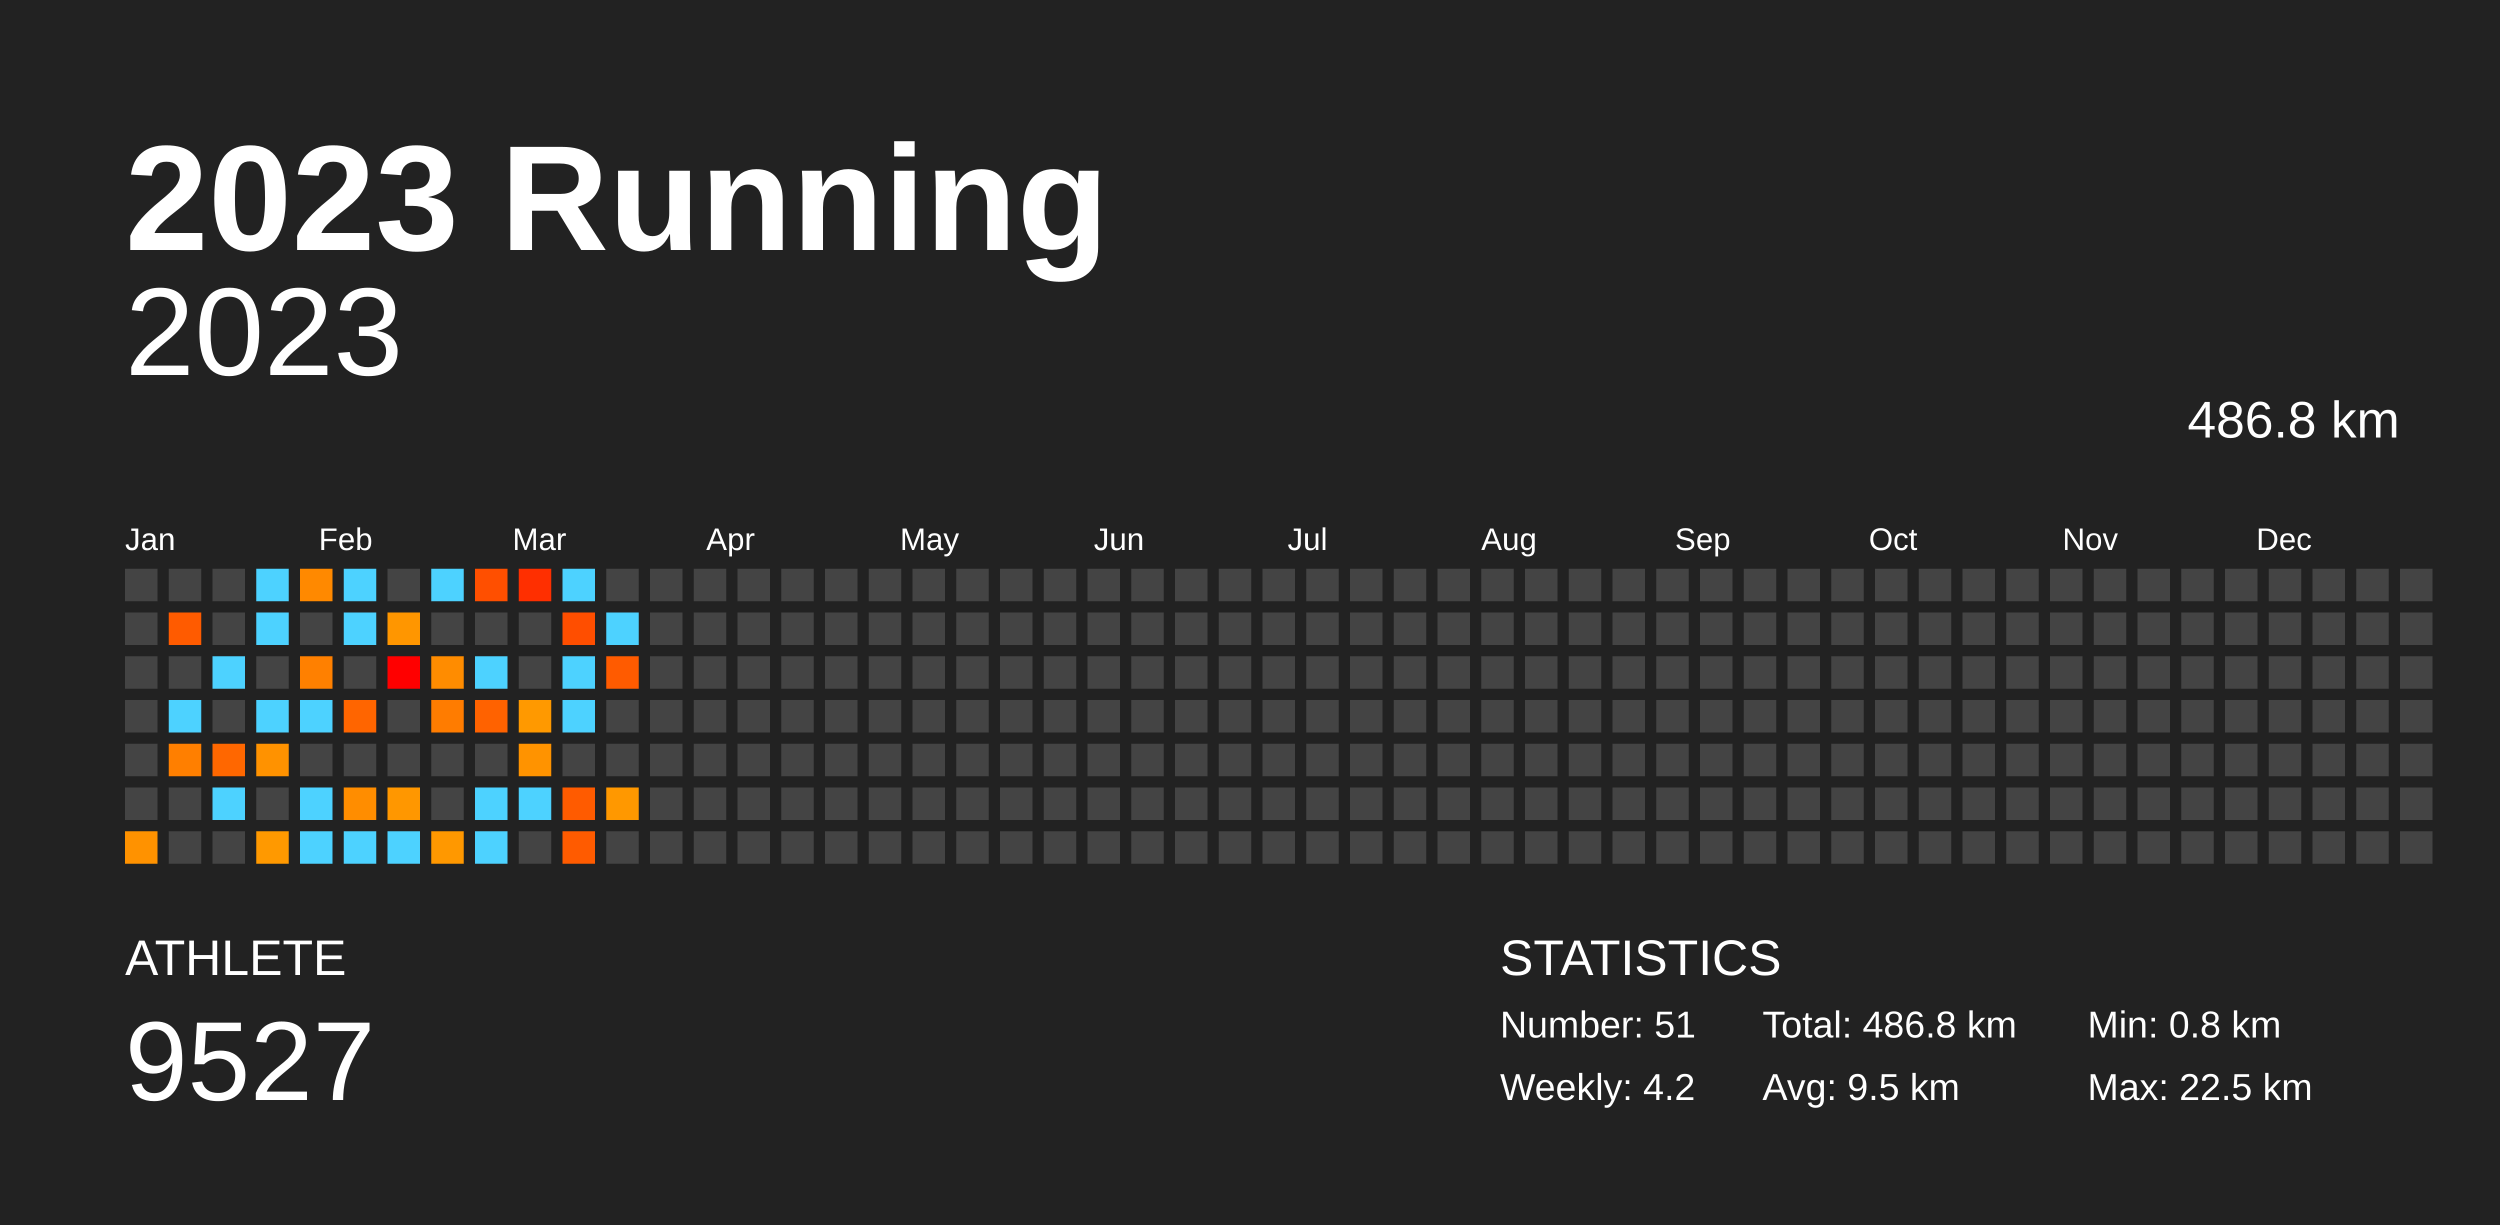
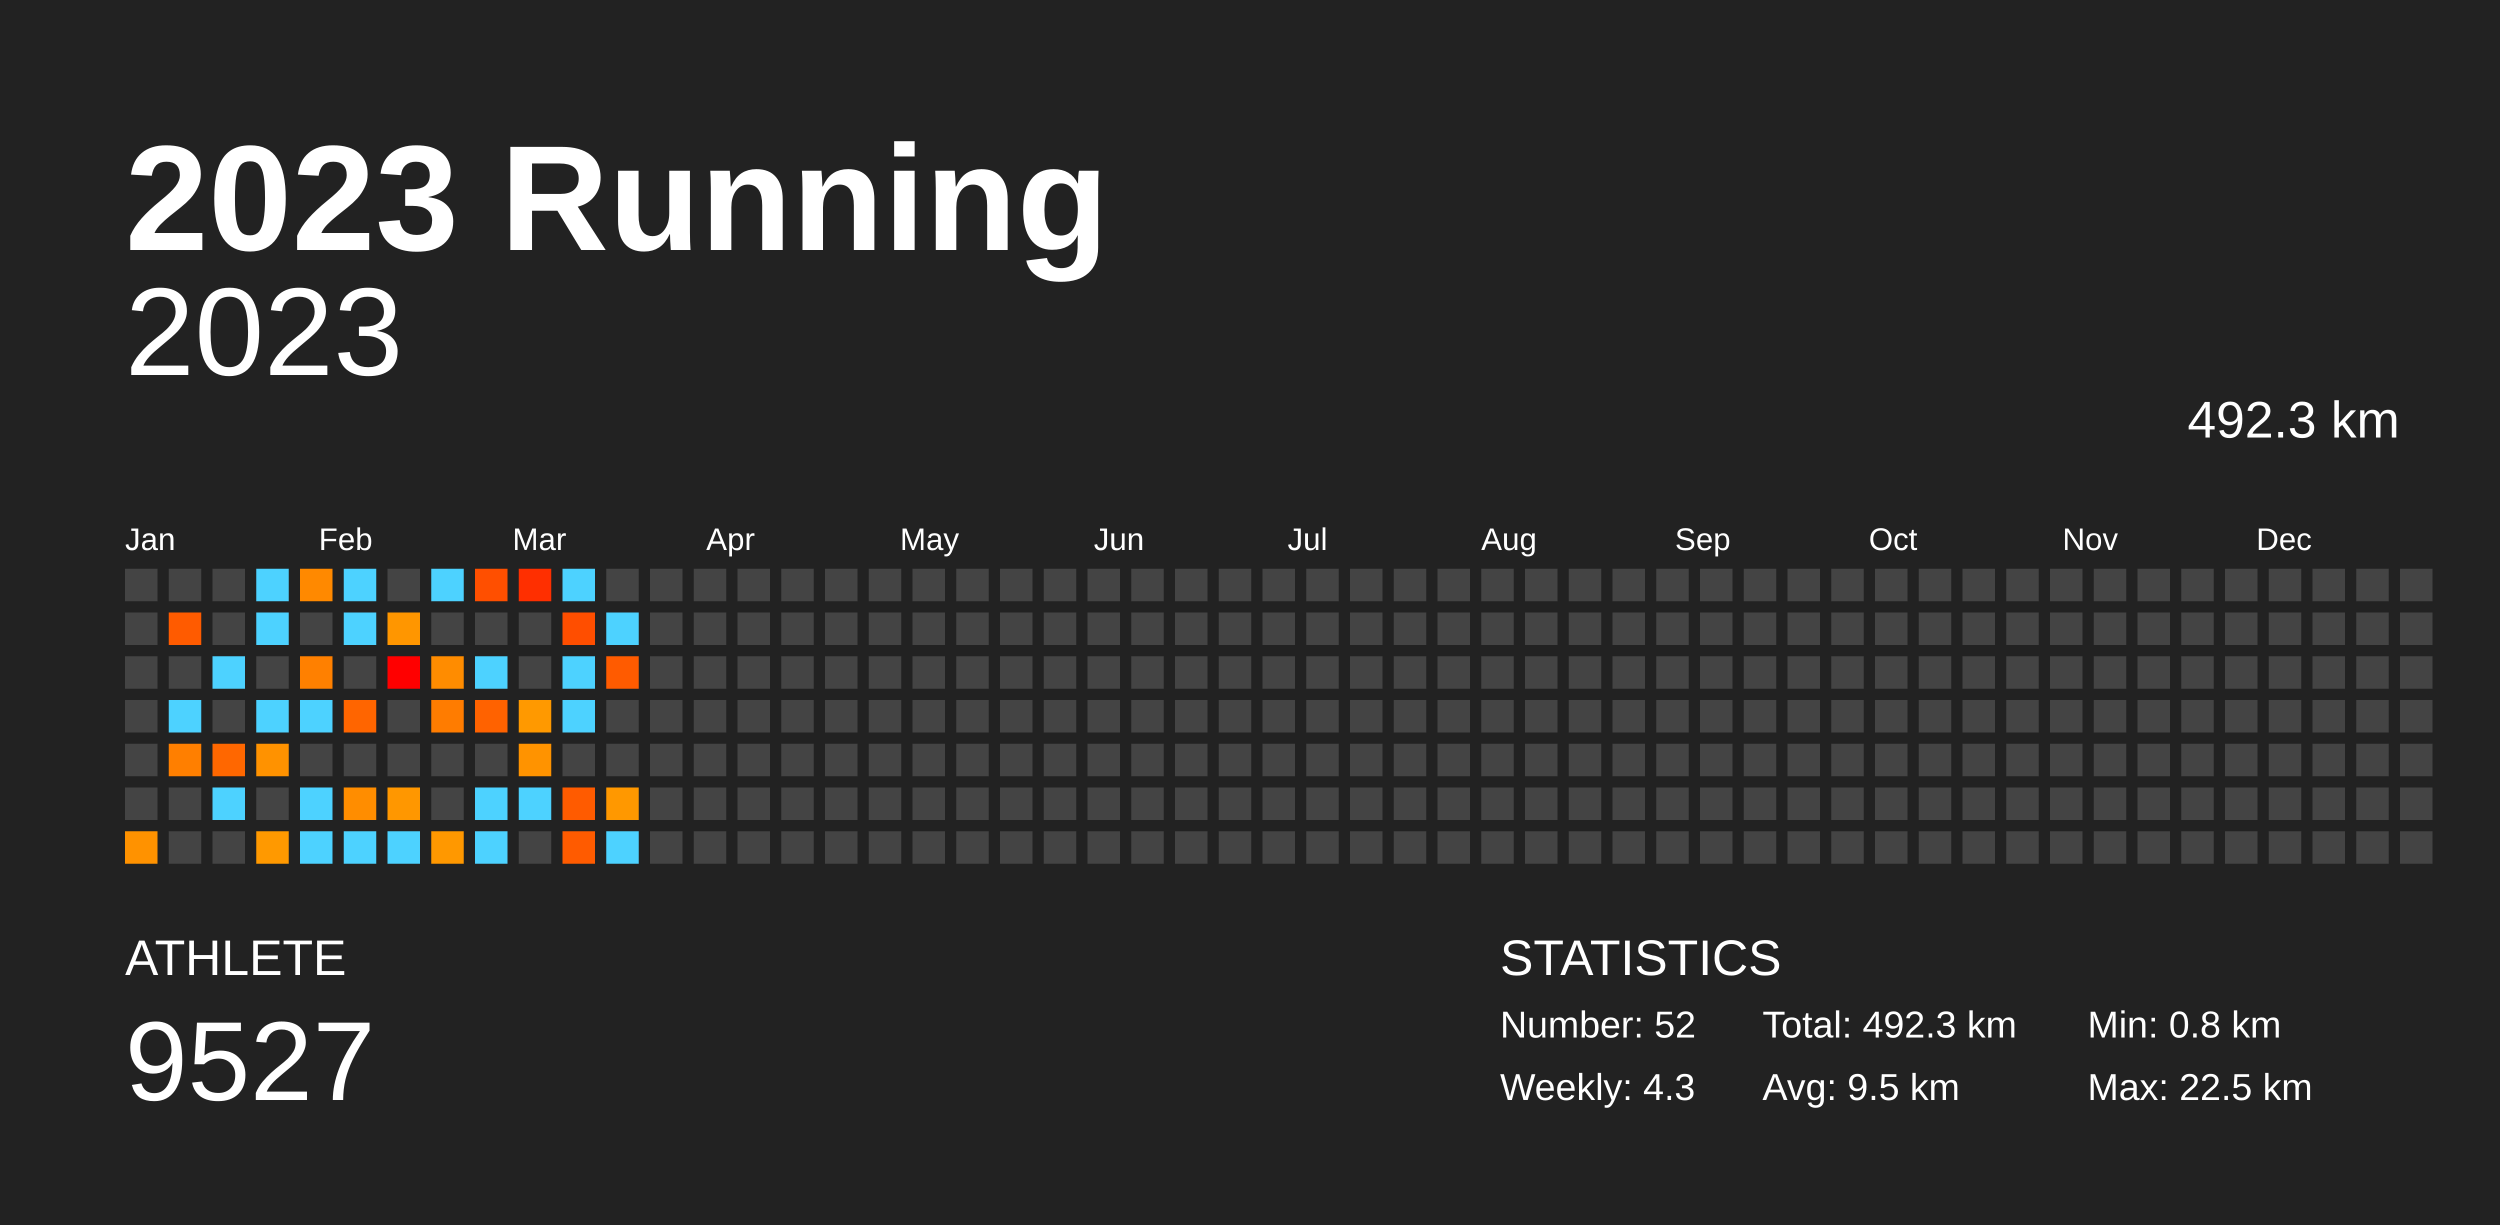
<svg xmlns="http://www.w3.org/2000/svg" baseProfile="full" height="98mm" version="1.1" viewBox="0,0,200,98" width="200mm">
  <defs />
  <rect fill="#222222" height="98" width="200" x="0" y="0" />
  <text fill="#FFFFFF" style="font-size:12px; font-family:Arial; font-weight:bold;" x="10" y="20">2023 Running</text>
  <text fill="#FFFFFF" style="font-size:4px; font-family:Arial" x="10" y="78">ATHLETE</text>
  <text fill="#FFFFFF" style="font-size:9px; font-family:Arial" x="10" y="88">9527</text>
  <text fill="#FFFFFF" style="font-size:4px; font-family:Arial" x="120" y="78">STATISTICS</text>
-   <text fill="#FFFFFF" style="font-size:3px; font-family:Arial" x="120" y="83">Number: 51</text>
-   <text fill="#FFFFFF" style="font-size:3px; font-family:Arial" x="120" y="88">Weekly: 4.2</text>
-   <text fill="#FFFFFF" style="font-size:3px; font-family:Arial" x="141" y="83">Total: 486.8 km</text>
+   <text fill="#FFFFFF" style="font-size:3px; font-family:Arial" x="120" y="83">Number: 52</text>
+   <text fill="#FFFFFF" style="font-size:3px; font-family:Arial" x="120" y="88">Weekly: 4.3</text>
+   <text fill="#FFFFFF" style="font-size:3px; font-family:Arial" x="141" y="83">Total: 492.3 km</text>
  <text fill="#FFFFFF" style="font-size:3px; font-family:Arial" x="141" y="88">Avg: 9.5 km</text>
  <text fill="#FFFFFF" style="font-size:3px; font-family:Arial" x="167" y="83">Min: 0.8 km</text>
  <text fill="#FFFFFF" style="font-size:3px; font-family:Arial" x="167" y="88">Max: 22.5 km</text>
  <text alignment-baseline="hanging" fill="#FFFFFF" style="font-size:10.0px; font-family:Arial;" x="10" y="30">2023</text>
-   <text alignment-baseline="hanging" fill="#FFFFFF" style="font-size:4.125px; font-family:Arial;" x="175" y="35">486.8 km</text>
+   <text alignment-baseline="hanging" fill="#FFFFFF" style="font-size:4.125px; font-family:Arial;" x="175" y="35">492.3 km</text>
  <text fill="#FFFFFF" style="font-size:2.5px; font-family:Arial" x="10.0" y="44">Jan</text>
  <text fill="#FFFFFF" style="font-size:2.5px; font-family:Arial" x="25.5" y="44">Feb</text>
  <text fill="#FFFFFF" style="font-size:2.5px; font-family:Arial" x="41.0" y="44">Mar</text>
  <text fill="#FFFFFF" style="font-size:2.5px; font-family:Arial" x="56.5" y="44">Apr</text>
  <text fill="#FFFFFF" style="font-size:2.5px; font-family:Arial" x="72.0" y="44">May</text>
  <text fill="#FFFFFF" style="font-size:2.5px; font-family:Arial" x="87.5" y="44">Jun</text>
  <text fill="#FFFFFF" style="font-size:2.5px; font-family:Arial" x="103.0" y="44">Jul</text>
  <text fill="#FFFFFF" style="font-size:2.5px; font-family:Arial" x="118.5" y="44">Aug</text>
  <text fill="#FFFFFF" style="font-size:2.5px; font-family:Arial" x="134.0" y="44">Sep</text>
  <text fill="#FFFFFF" style="font-size:2.5px; font-family:Arial" x="149.5" y="44">Oct</text>
  <text fill="#FFFFFF" style="font-size:2.5px; font-family:Arial" x="165.0" y="44">Nov</text>
  <text fill="#FFFFFF" style="font-size:2.5px; font-family:Arial" x="180.5" y="44">Dec</text>
  <rect fill="#444444" height="2.6" width="2.6" x="10.0" y="45.5" />
  <rect fill="#444444" height="2.6" width="2.6" x="10.0" y="49.0" />
  <rect fill="#444444" height="2.6" width="2.6" x="10.0" y="52.5" />
  <rect fill="#444444" height="2.6" width="2.6" x="10.0" y="56.0" />
  <rect fill="#444444" height="2.6" width="2.6" x="10.0" y="59.5" />
  <rect fill="#444444" height="2.6" width="2.6" x="10.0" y="63.0" />
  <rect fill="#ff9200" height="2.6" width="2.6" x="10.0" y="66.5" />
  <rect fill="#444444" height="2.6" width="2.6" x="13.5" y="45.5" />
  <rect fill="#ff5b00" height="2.6" width="2.6" x="13.5" y="49.0" />
  <rect fill="#444444" height="2.6" width="2.6" x="13.5" y="52.5" />
  <rect fill="#4dd2ff" height="2.6" width="2.6" x="13.5" y="56.0" />
  <rect fill="#ff7f00" height="2.6" width="2.6" x="13.5" y="59.5" />
  <rect fill="#444444" height="2.6" width="2.6" x="13.5" y="63.0" />
  <rect fill="#444444" height="2.6" width="2.6" x="13.5" y="66.5" />
  <rect fill="#444444" height="2.6" width="2.6" x="17.0" y="45.5" />
  <rect fill="#444444" height="2.6" width="2.6" x="17.0" y="49.0" />
  <rect fill="#4dd2ff" height="2.6" width="2.6" x="17.0" y="52.5" />
  <rect fill="#444444" height="2.6" width="2.6" x="17.0" y="56.0" />
  <rect fill="#ff6700" height="2.6" width="2.6" x="17.0" y="59.5" />
  <rect fill="#4dd2ff" height="2.6" width="2.6" x="17.0" y="63.0" />
  <rect fill="#444444" height="2.6" width="2.6" x="17.0" y="66.5" />
  <rect fill="#4dd2ff" height="2.6" width="2.6" x="20.5" y="45.5" />
  <rect fill="#4dd2ff" height="2.6" width="2.6" x="20.5" y="49.0" />
  <rect fill="#444444" height="2.6" width="2.6" x="20.5" y="52.5" />
  <rect fill="#4dd2ff" height="2.6" width="2.6" x="20.5" y="56.0" />
  <rect fill="#ff9200" height="2.6" width="2.6" x="20.5" y="59.5" />
  <rect fill="#444444" height="2.6" width="2.6" x="20.5" y="63.0" />
  <rect fill="#ff9900" height="2.6" width="2.6" x="20.5" y="66.5" />
  <rect fill="#ff8900" height="2.6" width="2.6" x="24.0" y="45.5" />
  <rect fill="#444444" height="2.6" width="2.6" x="24.0" y="49.0" />
  <rect fill="#ff8000" height="2.6" width="2.6" x="24.0" y="52.5" />
  <rect fill="#4dd2ff" height="2.6" width="2.6" x="24.0" y="56.0" />
  <rect fill="#444444" height="2.6" width="2.6" x="24.0" y="59.5" />
  <rect fill="#4dd2ff" height="2.6" width="2.6" x="24.0" y="63.0" />
  <rect fill="#4dd2ff" height="2.6" width="2.6" x="24.0" y="66.5" />
  <rect fill="#4dd2ff" height="2.6" width="2.6" x="27.5" y="45.5" />
  <rect fill="#4dd2ff" height="2.6" width="2.6" x="27.5" y="49.0" />
  <rect fill="#444444" height="2.6" width="2.6" x="27.5" y="52.5" />
  <rect fill="#ff6500" height="2.6" width="2.6" x="27.5" y="56.0" />
  <rect fill="#444444" height="2.6" width="2.6" x="27.5" y="59.5" />
  <rect fill="#ff8d00" height="2.6" width="2.6" x="27.5" y="63.0" />
  <rect fill="#4dd2ff" height="2.6" width="2.6" x="27.5" y="66.5" />
  <rect fill="#444444" height="2.6" width="2.6" x="31.0" y="45.5" />
  <rect fill="#ff9600" height="2.6" width="2.6" x="31.0" y="49.0" />
  <rect fill="red" height="2.6" width="2.6" x="31.0" y="52.5" />
  <rect fill="#444444" height="2.6" width="2.6" x="31.0" y="56.0" />
  <rect fill="#444444" height="2.6" width="2.6" x="31.0" y="59.5" />
  <rect fill="#ff9700" height="2.6" width="2.6" x="31.0" y="63.0" />
  <rect fill="#4dd2ff" height="2.6" width="2.6" x="31.0" y="66.5" />
  <rect fill="#4dd2ff" height="2.6" width="2.6" x="34.5" y="45.5" />
  <rect fill="#444444" height="2.6" width="2.6" x="34.5" y="49.0" />
  <rect fill="#ff8c00" height="2.6" width="2.6" x="34.5" y="52.5" />
  <rect fill="#ff7c00" height="2.6" width="2.6" x="34.5" y="56.0" />
  <rect fill="#444444" height="2.6" width="2.6" x="34.5" y="59.5" />
  <rect fill="#444444" height="2.6" width="2.6" x="34.5" y="63.0" />
  <rect fill="#ff9800" height="2.6" width="2.6" x="34.5" y="66.5" />
  <rect fill="#ff4f00" height="2.6" width="2.6" x="38.0" y="45.5" />
  <rect fill="#444444" height="2.6" width="2.6" x="38.0" y="49.0" />
  <rect fill="#4dd2ff" height="2.6" width="2.6" x="38.0" y="52.5" />
  <rect fill="#ff6200" height="2.6" width="2.6" x="38.0" y="56.0" />
  <rect fill="#444444" height="2.6" width="2.6" x="38.0" y="59.5" />
  <rect fill="#4dd2ff" height="2.6" width="2.6" x="38.0" y="63.0" />
  <rect fill="#4dd2ff" height="2.6" width="2.6" x="38.0" y="66.5" />
  <rect fill="#ff2f00" height="2.6" width="2.6" x="41.5" y="45.5" />
  <rect fill="#444444" height="2.6" width="2.6" x="41.5" y="49.0" />
  <rect fill="#444444" height="2.6" width="2.6" x="41.5" y="52.5" />
  <rect fill="#ff9900" height="2.6" width="2.6" x="41.5" y="56.0" />
  <rect fill="#ff9300" height="2.6" width="2.6" x="41.5" y="59.5" />
  <rect fill="#4dd2ff" height="2.6" width="2.6" x="41.5" y="63.0" />
  <rect fill="#444444" height="2.6" width="2.6" x="41.5" y="66.5" />
  <rect fill="#4dd2ff" height="2.6" width="2.6" x="45.0" y="45.5" />
  <rect fill="#ff4e00" height="2.6" width="2.6" x="45.0" y="49.0" />
  <rect fill="#4dd2ff" height="2.6" width="2.6" x="45.0" y="52.5" />
  <rect fill="#4dd2ff" height="2.6" width="2.6" x="45.0" y="56.0" />
  <rect fill="#444444" height="2.6" width="2.6" x="45.0" y="59.5" />
  <rect fill="#ff5b00" height="2.6" width="2.6" x="45.0" y="63.0" />
  <rect fill="#ff5b00" height="2.6" width="2.6" x="45.0" y="66.5" />
  <rect fill="#444444" height="2.6" width="2.6" x="48.5" y="45.5" />
  <rect fill="#4dd2ff" height="2.6" width="2.6" x="48.5" y="49.0" />
  <rect fill="#ff5b00" height="2.6" width="2.6" x="48.5" y="52.5" />
  <rect fill="#444444" height="2.6" width="2.6" x="48.5" y="56.0" />
  <rect fill="#444444" height="2.6" width="2.6" x="48.5" y="59.5" />
  <rect fill="#ff9800" height="2.6" width="2.6" x="48.5" y="63.0" />
-   <rect fill="#444444" height="2.6" width="2.6" x="48.5" y="66.5" />
+   <rect fill="#4dd2ff" height="2.6" width="2.6" x="48.5" y="66.5" />
  <rect fill="#444444" height="2.6" width="2.6" x="52.0" y="45.5" />
  <rect fill="#444444" height="2.6" width="2.6" x="52.0" y="49.0" />
  <rect fill="#444444" height="2.6" width="2.6" x="52.0" y="52.5" />
  <rect fill="#444444" height="2.6" width="2.6" x="52.0" y="56.0" />
  <rect fill="#444444" height="2.6" width="2.6" x="52.0" y="59.5" />
  <rect fill="#444444" height="2.6" width="2.6" x="52.0" y="63.0" />
  <rect fill="#444444" height="2.6" width="2.6" x="52.0" y="66.5" />
  <rect fill="#444444" height="2.6" width="2.6" x="55.5" y="45.5" />
  <rect fill="#444444" height="2.6" width="2.6" x="55.5" y="49.0" />
  <rect fill="#444444" height="2.6" width="2.6" x="55.5" y="52.5" />
  <rect fill="#444444" height="2.6" width="2.6" x="55.5" y="56.0" />
  <rect fill="#444444" height="2.6" width="2.6" x="55.5" y="59.5" />
  <rect fill="#444444" height="2.6" width="2.6" x="55.5" y="63.0" />
  <rect fill="#444444" height="2.6" width="2.6" x="55.5" y="66.5" />
  <rect fill="#444444" height="2.6" width="2.6" x="59.0" y="45.5" />
  <rect fill="#444444" height="2.6" width="2.6" x="59.0" y="49.0" />
  <rect fill="#444444" height="2.6" width="2.6" x="59.0" y="52.5" />
  <rect fill="#444444" height="2.6" width="2.6" x="59.0" y="56.0" />
  <rect fill="#444444" height="2.6" width="2.6" x="59.0" y="59.5" />
  <rect fill="#444444" height="2.6" width="2.6" x="59.0" y="63.0" />
  <rect fill="#444444" height="2.6" width="2.6" x="59.0" y="66.5" />
  <rect fill="#444444" height="2.6" width="2.6" x="62.5" y="45.5" />
  <rect fill="#444444" height="2.6" width="2.6" x="62.5" y="49.0" />
  <rect fill="#444444" height="2.6" width="2.6" x="62.5" y="52.5" />
  <rect fill="#444444" height="2.6" width="2.6" x="62.5" y="56.0" />
  <rect fill="#444444" height="2.6" width="2.6" x="62.5" y="59.5" />
  <rect fill="#444444" height="2.6" width="2.6" x="62.5" y="63.0" />
  <rect fill="#444444" height="2.6" width="2.6" x="62.5" y="66.5" />
  <rect fill="#444444" height="2.6" width="2.6" x="66.0" y="45.5" />
  <rect fill="#444444" height="2.6" width="2.6" x="66.0" y="49.0" />
  <rect fill="#444444" height="2.6" width="2.6" x="66.0" y="52.5" />
  <rect fill="#444444" height="2.6" width="2.6" x="66.0" y="56.0" />
  <rect fill="#444444" height="2.6" width="2.6" x="66.0" y="59.5" />
  <rect fill="#444444" height="2.6" width="2.6" x="66.0" y="63.0" />
  <rect fill="#444444" height="2.6" width="2.6" x="66.0" y="66.5" />
  <rect fill="#444444" height="2.6" width="2.6" x="69.5" y="45.5" />
  <rect fill="#444444" height="2.6" width="2.6" x="69.5" y="49.0" />
  <rect fill="#444444" height="2.6" width="2.6" x="69.5" y="52.5" />
  <rect fill="#444444" height="2.6" width="2.6" x="69.5" y="56.0" />
  <rect fill="#444444" height="2.6" width="2.6" x="69.5" y="59.5" />
  <rect fill="#444444" height="2.6" width="2.6" x="69.5" y="63.0" />
  <rect fill="#444444" height="2.6" width="2.6" x="69.5" y="66.5" />
  <rect fill="#444444" height="2.6" width="2.6" x="73.0" y="45.5" />
  <rect fill="#444444" height="2.6" width="2.6" x="73.0" y="49.0" />
  <rect fill="#444444" height="2.6" width="2.6" x="73.0" y="52.5" />
  <rect fill="#444444" height="2.6" width="2.6" x="73.0" y="56.0" />
  <rect fill="#444444" height="2.6" width="2.6" x="73.0" y="59.5" />
  <rect fill="#444444" height="2.6" width="2.6" x="73.0" y="63.0" />
  <rect fill="#444444" height="2.6" width="2.6" x="73.0" y="66.5" />
  <rect fill="#444444" height="2.6" width="2.6" x="76.5" y="45.5" />
  <rect fill="#444444" height="2.6" width="2.6" x="76.5" y="49.0" />
  <rect fill="#444444" height="2.6" width="2.6" x="76.5" y="52.5" />
  <rect fill="#444444" height="2.6" width="2.6" x="76.5" y="56.0" />
  <rect fill="#444444" height="2.6" width="2.6" x="76.5" y="59.5" />
  <rect fill="#444444" height="2.6" width="2.6" x="76.5" y="63.0" />
  <rect fill="#444444" height="2.6" width="2.6" x="76.5" y="66.5" />
  <rect fill="#444444" height="2.6" width="2.6" x="80.0" y="45.5" />
  <rect fill="#444444" height="2.6" width="2.6" x="80.0" y="49.0" />
  <rect fill="#444444" height="2.6" width="2.6" x="80.0" y="52.5" />
  <rect fill="#444444" height="2.6" width="2.6" x="80.0" y="56.0" />
  <rect fill="#444444" height="2.6" width="2.6" x="80.0" y="59.5" />
  <rect fill="#444444" height="2.6" width="2.6" x="80.0" y="63.0" />
  <rect fill="#444444" height="2.6" width="2.6" x="80.0" y="66.5" />
  <rect fill="#444444" height="2.6" width="2.6" x="83.5" y="45.5" />
  <rect fill="#444444" height="2.6" width="2.6" x="83.5" y="49.0" />
  <rect fill="#444444" height="2.6" width="2.6" x="83.5" y="52.5" />
  <rect fill="#444444" height="2.6" width="2.6" x="83.5" y="56.0" />
  <rect fill="#444444" height="2.6" width="2.6" x="83.5" y="59.5" />
  <rect fill="#444444" height="2.6" width="2.6" x="83.5" y="63.0" />
  <rect fill="#444444" height="2.6" width="2.6" x="83.5" y="66.5" />
  <rect fill="#444444" height="2.6" width="2.6" x="87.0" y="45.5" />
  <rect fill="#444444" height="2.6" width="2.6" x="87.0" y="49.0" />
  <rect fill="#444444" height="2.6" width="2.6" x="87.0" y="52.5" />
  <rect fill="#444444" height="2.6" width="2.6" x="87.0" y="56.0" />
  <rect fill="#444444" height="2.6" width="2.6" x="87.0" y="59.5" />
  <rect fill="#444444" height="2.6" width="2.6" x="87.0" y="63.0" />
  <rect fill="#444444" height="2.6" width="2.6" x="87.0" y="66.5" />
  <rect fill="#444444" height="2.6" width="2.6" x="90.5" y="45.5" />
  <rect fill="#444444" height="2.6" width="2.6" x="90.5" y="49.0" />
  <rect fill="#444444" height="2.6" width="2.6" x="90.5" y="52.5" />
  <rect fill="#444444" height="2.6" width="2.6" x="90.5" y="56.0" />
  <rect fill="#444444" height="2.6" width="2.6" x="90.5" y="59.5" />
  <rect fill="#444444" height="2.6" width="2.6" x="90.5" y="63.0" />
  <rect fill="#444444" height="2.6" width="2.6" x="90.5" y="66.5" />
  <rect fill="#444444" height="2.6" width="2.6" x="94.0" y="45.5" />
  <rect fill="#444444" height="2.6" width="2.6" x="94.0" y="49.0" />
  <rect fill="#444444" height="2.6" width="2.6" x="94.0" y="52.5" />
  <rect fill="#444444" height="2.6" width="2.6" x="94.0" y="56.0" />
  <rect fill="#444444" height="2.6" width="2.6" x="94.0" y="59.5" />
  <rect fill="#444444" height="2.6" width="2.6" x="94.0" y="63.0" />
  <rect fill="#444444" height="2.6" width="2.6" x="94.0" y="66.5" />
  <rect fill="#444444" height="2.6" width="2.6" x="97.5" y="45.5" />
  <rect fill="#444444" height="2.6" width="2.6" x="97.5" y="49.0" />
  <rect fill="#444444" height="2.6" width="2.6" x="97.5" y="52.5" />
  <rect fill="#444444" height="2.6" width="2.6" x="97.5" y="56.0" />
  <rect fill="#444444" height="2.6" width="2.6" x="97.5" y="59.5" />
  <rect fill="#444444" height="2.6" width="2.6" x="97.5" y="63.0" />
  <rect fill="#444444" height="2.6" width="2.6" x="97.5" y="66.5" />
  <rect fill="#444444" height="2.6" width="2.6" x="101.0" y="45.5" />
  <rect fill="#444444" height="2.6" width="2.6" x="101.0" y="49.0" />
  <rect fill="#444444" height="2.6" width="2.6" x="101.0" y="52.5" />
  <rect fill="#444444" height="2.6" width="2.6" x="101.0" y="56.0" />
  <rect fill="#444444" height="2.6" width="2.6" x="101.0" y="59.5" />
  <rect fill="#444444" height="2.6" width="2.6" x="101.0" y="63.0" />
  <rect fill="#444444" height="2.6" width="2.6" x="101.0" y="66.5" />
  <rect fill="#444444" height="2.6" width="2.6" x="104.5" y="45.5" />
  <rect fill="#444444" height="2.6" width="2.6" x="104.5" y="49.0" />
  <rect fill="#444444" height="2.6" width="2.6" x="104.5" y="52.5" />
  <rect fill="#444444" height="2.6" width="2.6" x="104.5" y="56.0" />
  <rect fill="#444444" height="2.6" width="2.6" x="104.5" y="59.5" />
  <rect fill="#444444" height="2.6" width="2.6" x="104.5" y="63.0" />
  <rect fill="#444444" height="2.6" width="2.6" x="104.5" y="66.5" />
  <rect fill="#444444" height="2.6" width="2.6" x="108.0" y="45.5" />
  <rect fill="#444444" height="2.6" width="2.6" x="108.0" y="49.0" />
  <rect fill="#444444" height="2.6" width="2.6" x="108.0" y="52.5" />
  <rect fill="#444444" height="2.6" width="2.6" x="108.0" y="56.0" />
  <rect fill="#444444" height="2.6" width="2.6" x="108.0" y="59.5" />
  <rect fill="#444444" height="2.6" width="2.6" x="108.0" y="63.0" />
  <rect fill="#444444" height="2.6" width="2.6" x="108.0" y="66.5" />
  <rect fill="#444444" height="2.6" width="2.6" x="111.5" y="45.5" />
  <rect fill="#444444" height="2.6" width="2.6" x="111.5" y="49.0" />
  <rect fill="#444444" height="2.6" width="2.6" x="111.5" y="52.5" />
  <rect fill="#444444" height="2.6" width="2.6" x="111.5" y="56.0" />
  <rect fill="#444444" height="2.6" width="2.6" x="111.5" y="59.5" />
  <rect fill="#444444" height="2.6" width="2.6" x="111.5" y="63.0" />
  <rect fill="#444444" height="2.6" width="2.6" x="111.5" y="66.5" />
  <rect fill="#444444" height="2.6" width="2.6" x="115.0" y="45.5" />
  <rect fill="#444444" height="2.6" width="2.6" x="115.0" y="49.0" />
  <rect fill="#444444" height="2.6" width="2.6" x="115.0" y="52.5" />
  <rect fill="#444444" height="2.6" width="2.6" x="115.0" y="56.0" />
  <rect fill="#444444" height="2.6" width="2.6" x="115.0" y="59.5" />
  <rect fill="#444444" height="2.6" width="2.6" x="115.0" y="63.0" />
  <rect fill="#444444" height="2.6" width="2.6" x="115.0" y="66.5" />
  <rect fill="#444444" height="2.6" width="2.6" x="118.5" y="45.5" />
  <rect fill="#444444" height="2.6" width="2.6" x="118.5" y="49.0" />
  <rect fill="#444444" height="2.6" width="2.6" x="118.5" y="52.5" />
  <rect fill="#444444" height="2.6" width="2.6" x="118.5" y="56.0" />
  <rect fill="#444444" height="2.6" width="2.6" x="118.5" y="59.5" />
  <rect fill="#444444" height="2.6" width="2.6" x="118.5" y="63.0" />
  <rect fill="#444444" height="2.6" width="2.6" x="118.5" y="66.5" />
  <rect fill="#444444" height="2.6" width="2.6" x="122.0" y="45.5" />
  <rect fill="#444444" height="2.6" width="2.6" x="122.0" y="49.0" />
  <rect fill="#444444" height="2.6" width="2.6" x="122.0" y="52.5" />
  <rect fill="#444444" height="2.6" width="2.6" x="122.0" y="56.0" />
  <rect fill="#444444" height="2.6" width="2.6" x="122.0" y="59.5" />
  <rect fill="#444444" height="2.6" width="2.6" x="122.0" y="63.0" />
  <rect fill="#444444" height="2.6" width="2.6" x="122.0" y="66.5" />
  <rect fill="#444444" height="2.6" width="2.6" x="125.5" y="45.5" />
  <rect fill="#444444" height="2.6" width="2.6" x="125.5" y="49.0" />
  <rect fill="#444444" height="2.6" width="2.6" x="125.5" y="52.5" />
  <rect fill="#444444" height="2.6" width="2.6" x="125.5" y="56.0" />
  <rect fill="#444444" height="2.6" width="2.6" x="125.5" y="59.5" />
  <rect fill="#444444" height="2.6" width="2.6" x="125.5" y="63.0" />
  <rect fill="#444444" height="2.6" width="2.6" x="125.5" y="66.5" />
  <rect fill="#444444" height="2.6" width="2.6" x="129.0" y="45.5" />
  <rect fill="#444444" height="2.6" width="2.6" x="129.0" y="49.0" />
  <rect fill="#444444" height="2.6" width="2.6" x="129.0" y="52.5" />
  <rect fill="#444444" height="2.6" width="2.6" x="129.0" y="56.0" />
  <rect fill="#444444" height="2.6" width="2.6" x="129.0" y="59.5" />
  <rect fill="#444444" height="2.6" width="2.6" x="129.0" y="63.0" />
  <rect fill="#444444" height="2.6" width="2.6" x="129.0" y="66.5" />
  <rect fill="#444444" height="2.6" width="2.6" x="132.5" y="45.5" />
  <rect fill="#444444" height="2.6" width="2.6" x="132.5" y="49.0" />
  <rect fill="#444444" height="2.6" width="2.6" x="132.5" y="52.5" />
  <rect fill="#444444" height="2.6" width="2.6" x="132.5" y="56.0" />
  <rect fill="#444444" height="2.6" width="2.6" x="132.5" y="59.5" />
  <rect fill="#444444" height="2.6" width="2.6" x="132.5" y="63.0" />
  <rect fill="#444444" height="2.6" width="2.6" x="132.5" y="66.5" />
  <rect fill="#444444" height="2.6" width="2.6" x="136.0" y="45.5" />
  <rect fill="#444444" height="2.6" width="2.6" x="136.0" y="49.0" />
  <rect fill="#444444" height="2.6" width="2.6" x="136.0" y="52.5" />
  <rect fill="#444444" height="2.6" width="2.6" x="136.0" y="56.0" />
  <rect fill="#444444" height="2.6" width="2.6" x="136.0" y="59.5" />
  <rect fill="#444444" height="2.6" width="2.6" x="136.0" y="63.0" />
  <rect fill="#444444" height="2.6" width="2.6" x="136.0" y="66.5" />
  <rect fill="#444444" height="2.6" width="2.6" x="139.5" y="45.5" />
  <rect fill="#444444" height="2.6" width="2.6" x="139.5" y="49.0" />
  <rect fill="#444444" height="2.6" width="2.6" x="139.5" y="52.5" />
  <rect fill="#444444" height="2.6" width="2.6" x="139.5" y="56.0" />
  <rect fill="#444444" height="2.6" width="2.6" x="139.5" y="59.5" />
  <rect fill="#444444" height="2.6" width="2.6" x="139.5" y="63.0" />
  <rect fill="#444444" height="2.6" width="2.6" x="139.5" y="66.5" />
  <rect fill="#444444" height="2.6" width="2.6" x="143.0" y="45.5" />
  <rect fill="#444444" height="2.6" width="2.6" x="143.0" y="49.0" />
  <rect fill="#444444" height="2.6" width="2.6" x="143.0" y="52.5" />
  <rect fill="#444444" height="2.6" width="2.6" x="143.0" y="56.0" />
  <rect fill="#444444" height="2.6" width="2.6" x="143.0" y="59.5" />
  <rect fill="#444444" height="2.6" width="2.6" x="143.0" y="63.0" />
  <rect fill="#444444" height="2.6" width="2.6" x="143.0" y="66.5" />
  <rect fill="#444444" height="2.6" width="2.6" x="146.5" y="45.5" />
  <rect fill="#444444" height="2.6" width="2.6" x="146.5" y="49.0" />
  <rect fill="#444444" height="2.6" width="2.6" x="146.5" y="52.5" />
  <rect fill="#444444" height="2.6" width="2.6" x="146.5" y="56.0" />
  <rect fill="#444444" height="2.6" width="2.6" x="146.5" y="59.5" />
  <rect fill="#444444" height="2.6" width="2.6" x="146.5" y="63.0" />
  <rect fill="#444444" height="2.6" width="2.6" x="146.5" y="66.5" />
  <rect fill="#444444" height="2.6" width="2.6" x="150.0" y="45.5" />
  <rect fill="#444444" height="2.6" width="2.6" x="150.0" y="49.0" />
  <rect fill="#444444" height="2.6" width="2.6" x="150.0" y="52.5" />
  <rect fill="#444444" height="2.6" width="2.6" x="150.0" y="56.0" />
  <rect fill="#444444" height="2.6" width="2.6" x="150.0" y="59.5" />
  <rect fill="#444444" height="2.6" width="2.6" x="150.0" y="63.0" />
  <rect fill="#444444" height="2.6" width="2.6" x="150.0" y="66.5" />
  <rect fill="#444444" height="2.6" width="2.6" x="153.5" y="45.5" />
  <rect fill="#444444" height="2.6" width="2.6" x="153.5" y="49.0" />
  <rect fill="#444444" height="2.6" width="2.6" x="153.5" y="52.5" />
  <rect fill="#444444" height="2.6" width="2.6" x="153.5" y="56.0" />
  <rect fill="#444444" height="2.6" width="2.6" x="153.5" y="59.5" />
  <rect fill="#444444" height="2.6" width="2.6" x="153.5" y="63.0" />
  <rect fill="#444444" height="2.6" width="2.6" x="153.5" y="66.5" />
  <rect fill="#444444" height="2.6" width="2.6" x="157.0" y="45.5" />
  <rect fill="#444444" height="2.6" width="2.6" x="157.0" y="49.0" />
  <rect fill="#444444" height="2.6" width="2.6" x="157.0" y="52.5" />
  <rect fill="#444444" height="2.6" width="2.6" x="157.0" y="56.0" />
  <rect fill="#444444" height="2.6" width="2.6" x="157.0" y="59.5" />
  <rect fill="#444444" height="2.6" width="2.6" x="157.0" y="63.0" />
  <rect fill="#444444" height="2.6" width="2.6" x="157.0" y="66.5" />
  <rect fill="#444444" height="2.6" width="2.6" x="160.5" y="45.5" />
  <rect fill="#444444" height="2.6" width="2.6" x="160.5" y="49.0" />
  <rect fill="#444444" height="2.6" width="2.6" x="160.5" y="52.5" />
  <rect fill="#444444" height="2.6" width="2.6" x="160.5" y="56.0" />
  <rect fill="#444444" height="2.6" width="2.6" x="160.5" y="59.5" />
  <rect fill="#444444" height="2.6" width="2.6" x="160.5" y="63.0" />
  <rect fill="#444444" height="2.6" width="2.6" x="160.5" y="66.5" />
  <rect fill="#444444" height="2.6" width="2.6" x="164.0" y="45.5" />
  <rect fill="#444444" height="2.6" width="2.6" x="164.0" y="49.0" />
  <rect fill="#444444" height="2.6" width="2.6" x="164.0" y="52.5" />
  <rect fill="#444444" height="2.6" width="2.6" x="164.0" y="56.0" />
  <rect fill="#444444" height="2.6" width="2.6" x="164.0" y="59.5" />
  <rect fill="#444444" height="2.6" width="2.6" x="164.0" y="63.0" />
  <rect fill="#444444" height="2.6" width="2.6" x="164.0" y="66.5" />
  <rect fill="#444444" height="2.6" width="2.6" x="167.5" y="45.5" />
  <rect fill="#444444" height="2.6" width="2.6" x="167.5" y="49.0" />
  <rect fill="#444444" height="2.6" width="2.6" x="167.5" y="52.5" />
  <rect fill="#444444" height="2.6" width="2.6" x="167.5" y="56.0" />
  <rect fill="#444444" height="2.6" width="2.6" x="167.5" y="59.5" />
  <rect fill="#444444" height="2.6" width="2.6" x="167.5" y="63.0" />
  <rect fill="#444444" height="2.6" width="2.6" x="167.5" y="66.5" />
  <rect fill="#444444" height="2.6" width="2.6" x="171.0" y="45.5" />
  <rect fill="#444444" height="2.6" width="2.6" x="171.0" y="49.0" />
  <rect fill="#444444" height="2.6" width="2.6" x="171.0" y="52.5" />
  <rect fill="#444444" height="2.6" width="2.6" x="171.0" y="56.0" />
  <rect fill="#444444" height="2.6" width="2.6" x="171.0" y="59.5" />
  <rect fill="#444444" height="2.6" width="2.6" x="171.0" y="63.0" />
  <rect fill="#444444" height="2.6" width="2.6" x="171.0" y="66.5" />
  <rect fill="#444444" height="2.6" width="2.6" x="174.5" y="45.5" />
  <rect fill="#444444" height="2.6" width="2.6" x="174.5" y="49.0" />
  <rect fill="#444444" height="2.6" width="2.6" x="174.5" y="52.5" />
  <rect fill="#444444" height="2.6" width="2.6" x="174.5" y="56.0" />
  <rect fill="#444444" height="2.6" width="2.6" x="174.5" y="59.5" />
  <rect fill="#444444" height="2.6" width="2.6" x="174.5" y="63.0" />
  <rect fill="#444444" height="2.6" width="2.6" x="174.5" y="66.5" />
  <rect fill="#444444" height="2.6" width="2.6" x="178.0" y="45.5" />
  <rect fill="#444444" height="2.6" width="2.6" x="178.0" y="49.0" />
  <rect fill="#444444" height="2.6" width="2.6" x="178.0" y="52.5" />
  <rect fill="#444444" height="2.6" width="2.6" x="178.0" y="56.0" />
  <rect fill="#444444" height="2.6" width="2.6" x="178.0" y="59.5" />
  <rect fill="#444444" height="2.6" width="2.6" x="178.0" y="63.0" />
  <rect fill="#444444" height="2.6" width="2.6" x="178.0" y="66.5" />
  <rect fill="#444444" height="2.6" width="2.6" x="181.5" y="45.5" />
  <rect fill="#444444" height="2.6" width="2.6" x="181.5" y="49.0" />
  <rect fill="#444444" height="2.6" width="2.6" x="181.5" y="52.5" />
  <rect fill="#444444" height="2.6" width="2.6" x="181.5" y="56.0" />
  <rect fill="#444444" height="2.6" width="2.6" x="181.5" y="59.5" />
  <rect fill="#444444" height="2.6" width="2.6" x="181.5" y="63.0" />
  <rect fill="#444444" height="2.6" width="2.6" x="181.5" y="66.5" />
  <rect fill="#444444" height="2.6" width="2.6" x="185.0" y="45.5" />
  <rect fill="#444444" height="2.6" width="2.6" x="185.0" y="49.0" />
  <rect fill="#444444" height="2.6" width="2.6" x="185.0" y="52.5" />
  <rect fill="#444444" height="2.6" width="2.6" x="185.0" y="56.0" />
  <rect fill="#444444" height="2.6" width="2.6" x="185.0" y="59.5" />
  <rect fill="#444444" height="2.6" width="2.6" x="185.0" y="63.0" />
  <rect fill="#444444" height="2.6" width="2.6" x="185.0" y="66.5" />
  <rect fill="#444444" height="2.6" width="2.6" x="188.5" y="45.5" />
  <rect fill="#444444" height="2.6" width="2.6" x="188.5" y="49.0" />
  <rect fill="#444444" height="2.6" width="2.6" x="188.5" y="52.5" />
  <rect fill="#444444" height="2.6" width="2.6" x="188.5" y="56.0" />
  <rect fill="#444444" height="2.6" width="2.6" x="188.5" y="59.5" />
  <rect fill="#444444" height="2.6" width="2.6" x="188.5" y="63.0" />
  <rect fill="#444444" height="2.6" width="2.6" x="188.5" y="66.5" />
  <rect fill="#444444" height="2.6" width="2.6" x="192.0" y="45.5" />
  <rect fill="#444444" height="2.6" width="2.6" x="192.0" y="49.0" />
  <rect fill="#444444" height="2.6" width="2.6" x="192.0" y="52.5" />
  <rect fill="#444444" height="2.6" width="2.6" x="192.0" y="56.0" />
  <rect fill="#444444" height="2.6" width="2.6" x="192.0" y="59.5" />
  <rect fill="#444444" height="2.6" width="2.6" x="192.0" y="63.0" />
  <rect fill="#444444" height="2.6" width="2.6" x="192.0" y="66.5" />
</svg>
